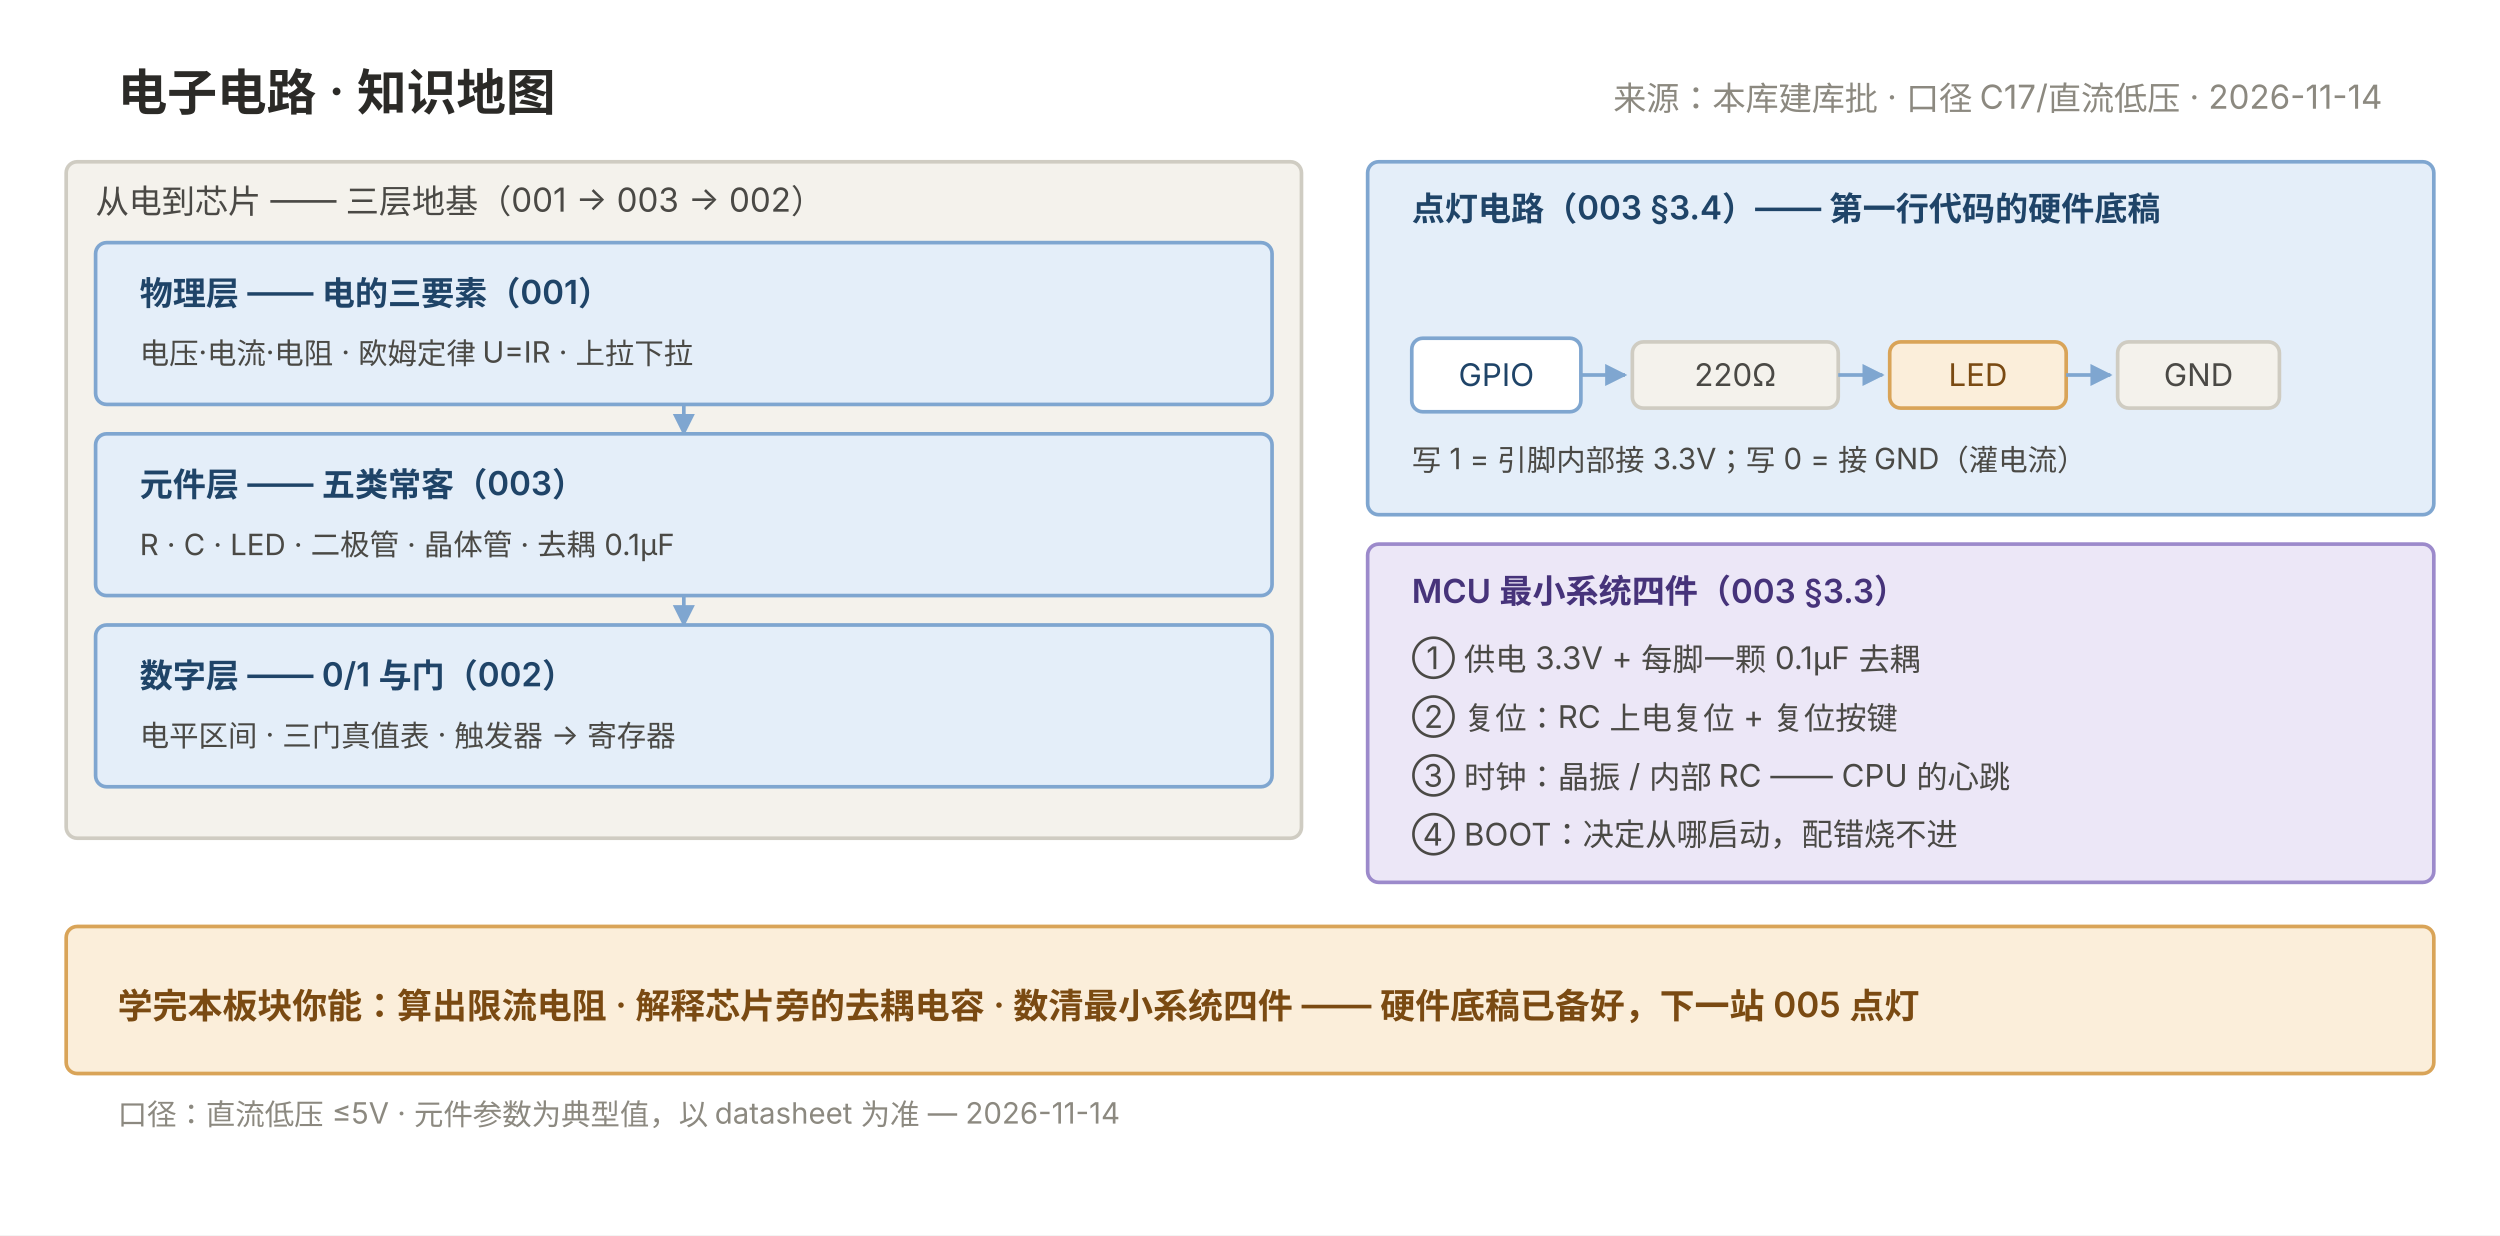
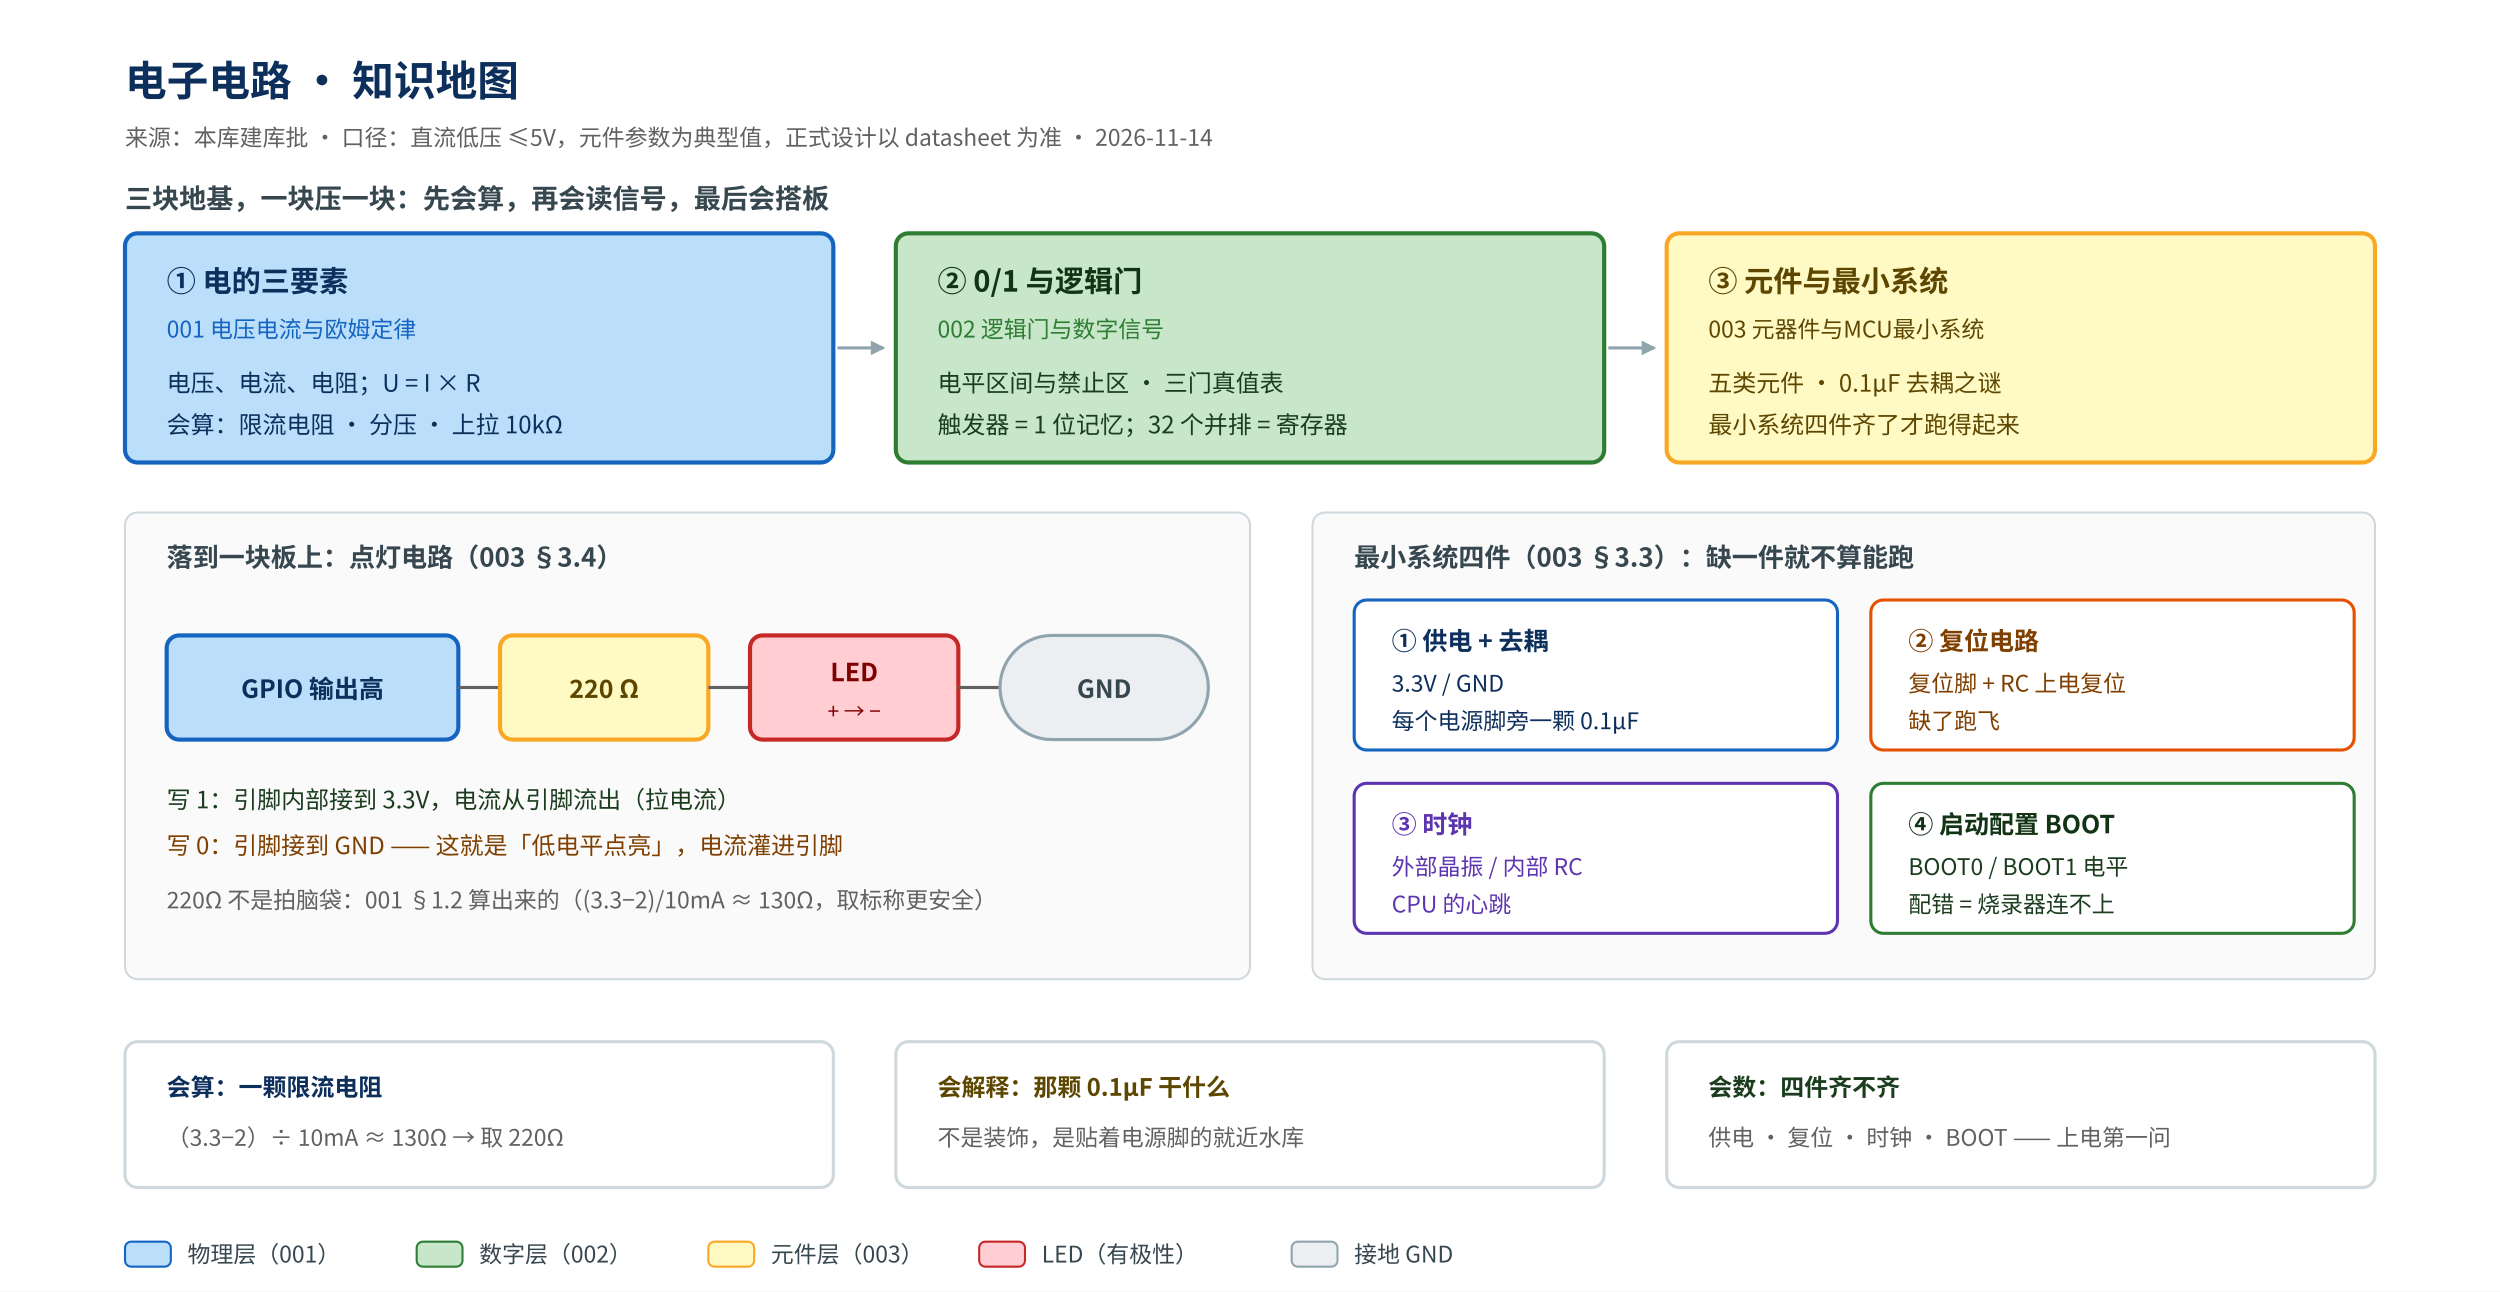
- <svg xmlns="http://www.w3.org/2000/svg" width="1200" height="592.94" viewBox="0 0 680 336" font-family="-apple-system, 'Segoe UI', 'Microsoft YaHei', 'PingFang SC', sans-serif">
-   <rect x="0" y="0" width="680" height="336" fill="#FFFFFF" />
+ <svg xmlns="http://www.w3.org/2000/svg" viewBox="0 0 1200 620" font-family="'Microsoft YaHei','PingFang SC','Noto Sans CJK SC',sans-serif">
  <defs>
-     <marker id="a4Blue" viewBox="0 0 10 10" refX="9" refY="5" markerWidth="6" markerHeight="6" orient="auto-start-reverse">
-       <path d="M0,0 L10,5 L0,10 z" fill="#7FA6D0" />
+     <marker id="arwM" markerWidth="7" markerHeight="7" refX="6" refY="3.5" orient="auto" markerUnits="userSpaceOnUse">
+       <path d="M0,0 L7,3.5 L0,7 z" fill="#90a4ae" />
    </marker>
  </defs>
-   <text x="32" y="30" font-size="13.5" font-weight="600" fill="#2B2A27">电子电路 · 知识地图</text>
-   <text x="648" y="30" font-size="9" fill="#8C8980" text-anchor="end">来源：本库建库批 · 口径 C17/直流低压 · 2026-11-14</text>
-   <rect x="18" y="44" width="336" height="184" rx="3" fill="#F4F2EC" stroke="#CFCCC2" />
-   <text x="26" y="58" font-size="9" fill="#4A4945">从电到芯片 —— 三层地基（001 → 003 → 002）</text>
-   <rect x="26" y="66" width="320" height="44" rx="3" fill="#E4EEF9" stroke="#7FA6D0" />
-   <text x="38" y="83" font-size="9" font-weight="600" fill="#1F4468">物理层 —— 电的三要素（001）</text>
-   <text x="38" y="99" font-size="8" fill="#4A4945">电压·电流·电阻 · 欧姆定律 U=IR · 上拉下拉</text>
-   <line x1="186" y1="110" x2="186" y2="118" stroke="#7FA6D0" marker-end="url(#a4Blue)" />
-   <rect x="26" y="118" width="320" height="44" rx="3" fill="#E4EEF9" stroke="#7FA6D0" />
-   <text x="38" y="135" font-size="9" font-weight="600" fill="#1F4468">元件层 —— 五类常客（003）</text>
-   <text x="38" y="151" font-size="8" fill="#4A4945">R · C · LED · 二极管 · 晶体管 · 去耦 0.1μF</text>
-   <line x1="186" y1="162" x2="186" y2="170" stroke="#7FA6D0" marker-end="url(#a4Blue)" />
-   <rect x="26" y="170" width="320" height="44" rx="3" fill="#E4EEF9" stroke="#7FA6D0" />
-   <text x="38" y="187" font-size="9" font-weight="600" fill="#1F4468">数字层 —— 0/1 与门（002）</text>
-   <text x="38" y="203" font-size="8" fill="#4A4945">电平区间 · 三门真值表 · 触发器 → 寄存器</text>
-   <rect x="372" y="44" width="290" height="96" rx="3" fill="#E4EEF9" stroke="#7FA6D0" />
-   <text x="384" y="60" font-size="9" font-weight="600" fill="#1F4468">点灯电路（003 §3.4）—— 第一行代码的硬件底稿</text>
-   <rect x="384" y="92" width="46" height="20" rx="3" fill="#FFFFFF" stroke="#7FA6D0" />
-   <text x="407" y="105" font-size="8.5" fill="#1F4468" text-anchor="middle">GPIO</text>
-   <line x1="430" y1="102" x2="442" y2="102" stroke="#7FA6D0" marker-end="url(#a4Blue)" />
-   <rect x="444" y="93" width="56" height="18" rx="3" fill="#F4F2EC" stroke="#CFCCC2" />
-   <text x="472" y="105" font-size="8.5" fill="#4A4945" text-anchor="middle">220Ω</text>
-   <line x1="500" y1="102" x2="512" y2="102" stroke="#7FA6D0" marker-end="url(#a4Blue)" />
-   <rect x="514" y="93" width="48" height="18" rx="3" fill="#FBEEDA" stroke="#D9A458" />
-   <text x="538" y="105" font-size="8.5" fill="#7A4A12" text-anchor="middle">LED</text>
-   <line x1="562" y1="102" x2="574" y2="102" stroke="#7FA6D0" marker-end="url(#a4Blue)" />
-   <rect x="576" y="93" width="44" height="18" rx="3" fill="#F4F2EC" stroke="#CFCCC2" />
-   <text x="598" y="105" font-size="8.5" fill="#4A4945" text-anchor="middle">GND</text>
-   <text x="384" y="128" font-size="8" fill="#4A4945">写 1 = 引脚内部接 3.3V；写 0 = 接 GND（灌电流）</text>
-   <rect x="372" y="148" width="290" height="92" rx="3" fill="#ECE7F7" stroke="#9C8ACB" />
-   <text x="384" y="164" font-size="9" font-weight="600" fill="#46337A">MCU 最小系统四件（003 §3.3）</text>
-   <text x="384" y="182" font-size="8.5" fill="#4A4945">① 供电 3.3V + 每脚一颗 0.1μF 去耦</text>
-   <text x="384" y="198" font-size="8.5" fill="#4A4945">② 复位：RC 上电复位 + 复位按键</text>
-   <text x="384" y="214" font-size="8.5" fill="#4A4945">③ 时钟：晶振 / 内部 RC —— CPU 的心跳</text>
-   <text x="384" y="230" font-size="8.5" fill="#4A4945">④ BOOT：决定从哪启动，配错烧不进</text>
-   <rect x="18" y="252" width="644" height="40" rx="3" fill="#FBEEDA" stroke="#D9A458" />
-   <text x="32" y="277" font-size="9.5" font-weight="600" fill="#7A4A12">学完本板块你能：算出限流电阻 · 解释芯片旁的去耦电容 · 数清最小系统四件 —— 硬件底稿已备好，下一站 005 点灯</text>
-   <text x="32" y="306" font-size="8" fill="#8C8980">口径：直流低压 ≤5V · 元件参数为典型值，以 datasheet 为准 — 2026-11-14</text>
+   <rect x="0" y="0" width="1200" height="620" fill="#ffffff" />
+   <text x="60" y="46" font-size="20" font-weight="bold" fill="#0d2f5c">电子电路 · 知识地图</text>
+   <text x="60" y="70" font-size="11" fill="#616161">来源：本库建库批 · 口径：直流低压 ≤5V，元件参数为典型值，正式设计以 datasheet 为准 · 2026-11-14</text>
+   <text x="60" y="100" font-size="13" font-weight="bold" fill="#37474f">三块地基，一块压一块：先会算，再会读信号，最后会搭板</text>
+   <rect x="60" y="112" width="340" height="110" rx="6" fill="#bbdefb" stroke="#1565c0" stroke-width="2" />
+   <text x="80" y="140" font-size="14" font-weight="bold" fill="#0d2f5c">① 电的三要素</text>
+   <text x="80" y="162" font-size="11" fill="#1565c0">001 电压电流与欧姆定律</text>
+   <text x="80" y="188" font-size="11.5" fill="#0d2f5c">电压、电流、电阻；U = I × R</text>
+   <text x="80" y="208" font-size="11.5" fill="#0d2f5c">会算：限流电阻 · 分压 · 上拉 10kΩ</text>
+   <line x1="402" y1="167" x2="424" y2="167" stroke="#90a4ae" stroke-width="1.5" marker-end="url(#arwM)" />
+   <rect x="430" y="112" width="340" height="110" rx="6" fill="#c8e6c9" stroke="#2e7d32" stroke-width="2" />
+   <text x="450" y="140" font-size="14" font-weight="bold" fill="#123314">② 0/1 与逻辑门</text>
+   <text x="450" y="162" font-size="11" fill="#2e7d32">002 逻辑门与数字信号</text>
+   <text x="450" y="188" font-size="11.5" fill="#1b3d1e">电平区间与禁止区 · 三门真值表</text>
+   <text x="450" y="208" font-size="11.5" fill="#1b3d1e">触发器 = 1 位记忆；32 个并排 = 寄存器</text>
+   <line x1="772" y1="167" x2="794" y2="167" stroke="#90a4ae" stroke-width="1.5" marker-end="url(#arwM)" />
+   <rect x="800" y="112" width="340" height="110" rx="6" fill="#fff9c4" stroke="#f9a825" stroke-width="2" />
+   <text x="820" y="140" font-size="14" font-weight="bold" fill="#5d4700">③ 元件与最小系统</text>
+   <text x="820" y="162" font-size="11" fill="#5d4700">003 元器件与MCU最小系统</text>
+   <text x="820" y="188" font-size="11.5" fill="#5d4700">五类元件 · 0.1μF 去耦之谜</text>
+   <text x="820" y="208" font-size="11.5" fill="#5d4700">最小系统四件齐了才跑得起来</text>
+   <rect x="60" y="246" width="540" height="224" rx="6" fill="#fafafa" stroke="#cfd8dc" stroke-width="1" />
+   <text x="80" y="272" font-size="12.5" font-weight="bold" fill="#37474f">落到一块板上：点灯电路（003 §3.4）</text>
+   <rect x="80" y="305" width="140" height="50" rx="6" fill="#bbdefb" stroke="#1565c0" stroke-width="2" />
+   <text x="150" y="335" font-size="12" font-weight="bold" fill="#0d2f5c" text-anchor="middle">GPIO 输出高</text>
+   <line x1="220" y1="330" x2="240" y2="330" stroke="#616161" stroke-width="1.5" />
+   <rect x="240" y="305" width="100" height="50" rx="6" fill="#fff9c4" stroke="#f9a825" stroke-width="2" />
+   <text x="290" y="335" font-size="12" font-weight="bold" fill="#5d4700" text-anchor="middle">220 Ω</text>
+   <line x1="340" y1="330" x2="360" y2="330" stroke="#616161" stroke-width="1.5" />
+   <rect x="360" y="305" width="100" height="50" rx="6" fill="#ffcdd2" stroke="#c62828" stroke-width="2" />
+   <text x="410" y="327" font-size="12" font-weight="bold" fill="#7f0000" text-anchor="middle">LED</text>
+   <text x="410" y="345" font-size="10" fill="#7f0000" text-anchor="middle">+ → −</text>
+   <line x1="460" y1="330" x2="480" y2="330" stroke="#616161" stroke-width="1.5" />
+   <rect x="480" y="305" width="100" height="50" rx="25" fill="#eceff1" stroke="#90a4ae" stroke-width="1.5" />
+   <text x="530" y="335" font-size="12" font-weight="bold" fill="#37474f" text-anchor="middle">GND</text>
+   <text x="80" y="388" font-size="11.5" fill="#1b3d1e">写 1：引脚内部接到 3.3V，电流从引脚流出（拉电流）</text>
+   <text x="80" y="410" font-size="11.5" fill="#7f3f00">写 0：引脚接到 GND —— 这就是「低电平点亮」，电流灌进引脚</text>
+   <text x="80" y="436" font-size="11" fill="#616161">220Ω 不是拍脑袋：001 §1.2 算出来的（(3.3−2)/10mA ≈ 130Ω，取标称更安全）</text>
+   <rect x="630" y="246" width="510" height="224" rx="6" fill="#fafafa" stroke="#cfd8dc" stroke-width="1" />
+   <text x="650" y="272" font-size="12.5" font-weight="bold" fill="#37474f">最小系统四件（003 §3.3）：缺一件就不算能跑</text>
+   <rect x="650" y="288" width="232" height="72" rx="6" fill="#ffffff" stroke="#1565c0" stroke-width="1.5" />
+   <text x="668" y="312" font-size="12" font-weight="bold" fill="#0d2f5c">① 供电 + 去耦</text>
+   <text x="668" y="332" font-size="11" fill="#0d2f5c">3.3V / GND</text>
+   <text x="668" y="350" font-size="11" fill="#0d2f5c">每个电源脚旁一颗 0.1μF</text>
+   <rect x="898" y="288" width="232" height="72" rx="6" fill="#ffffff" stroke="#e65100" stroke-width="1.5" />
+   <text x="916" y="312" font-size="12" font-weight="bold" fill="#7f3f00">② 复位电路</text>
+   <text x="916" y="332" font-size="11" fill="#7f3f00">复位脚 + RC 上电复位</text>
+   <text x="916" y="350" font-size="11" fill="#7f3f00">缺了跑飞</text>
+   <rect x="650" y="376" width="232" height="72" rx="6" fill="#ffffff" stroke="#5e35b1" stroke-width="1.5" />
+   <text x="668" y="400" font-size="12" font-weight="bold" fill="#5e35b1">③ 时钟</text>
+   <text x="668" y="420" font-size="11" fill="#5e35b1">外部晶振 / 内部 RC</text>
+   <text x="668" y="438" font-size="11" fill="#5e35b1">CPU 的心跳</text>
+   <rect x="898" y="376" width="232" height="72" rx="6" fill="#ffffff" stroke="#2e7d32" stroke-width="1.5" />
+   <text x="916" y="400" font-size="12" font-weight="bold" fill="#123314">④ 启动配置 BOOT</text>
+   <text x="916" y="420" font-size="11" fill="#1b3d1e">BOOT0 / BOOT1 电平</text>
+   <text x="916" y="438" font-size="11" fill="#1b3d1e">配错 = 烧录器连不上</text>
+   <rect x="60" y="500" width="340" height="70" rx="6" fill="#ffffff" stroke="#cfd8dc" stroke-width="1.5" />
+   <text x="80" y="526" font-size="11.5" font-weight="bold" fill="#0d2f5c">会算：一颗限流电阻</text>
+   <text x="80" y="550" font-size="11" fill="#616161">（3.3−2）÷ 10mA ≈ 130Ω → 取 220Ω</text>
+   <rect x="430" y="500" width="340" height="70" rx="6" fill="#ffffff" stroke="#cfd8dc" stroke-width="1.5" />
+   <text x="450" y="526" font-size="11.5" font-weight="bold" fill="#5d4700">会解释：那颗 0.1μF 干什么</text>
+   <text x="450" y="550" font-size="11" fill="#616161">不是装饰，是贴着电源脚的就近水库</text>
+   <rect x="800" y="500" width="340" height="70" rx="6" fill="#ffffff" stroke="#cfd8dc" stroke-width="1.5" />
+   <text x="820" y="526" font-size="11.5" font-weight="bold" fill="#1b3d1e">会数：四件齐不齐</text>
+   <text x="820" y="550" font-size="11" fill="#616161">供电 · 复位 · 时钟 · BOOT —— 上电第一问</text>
+   <rect x="60" y="596" width="22" height="12" rx="3" fill="#bbdefb" stroke="#1565c0" stroke-width="1" />
+   <text x="90" y="606" font-size="11" fill="#37474f">物理层（001）</text>
+   <rect x="200" y="596" width="22" height="12" rx="3" fill="#c8e6c9" stroke="#2e7d32" stroke-width="1" />
+   <text x="230" y="606" font-size="11" fill="#37474f">数字层（002）</text>
+   <rect x="340" y="596" width="22" height="12" rx="3" fill="#fff9c4" stroke="#f9a825" stroke-width="1" />
+   <text x="370" y="606" font-size="11" fill="#37474f">元件层（003）</text>
+   <rect x="470" y="596" width="22" height="12" rx="3" fill="#ffcdd2" stroke="#c62828" stroke-width="1" />
+   <text x="500" y="606" font-size="11" fill="#37474f">LED（有极性）</text>
+   <rect x="620" y="596" width="22" height="12" rx="3" fill="#eceff1" stroke="#90a4ae" stroke-width="1" />
+   <text x="650" y="606" font-size="11" fill="#37474f">接地 GND</text>
</svg>
